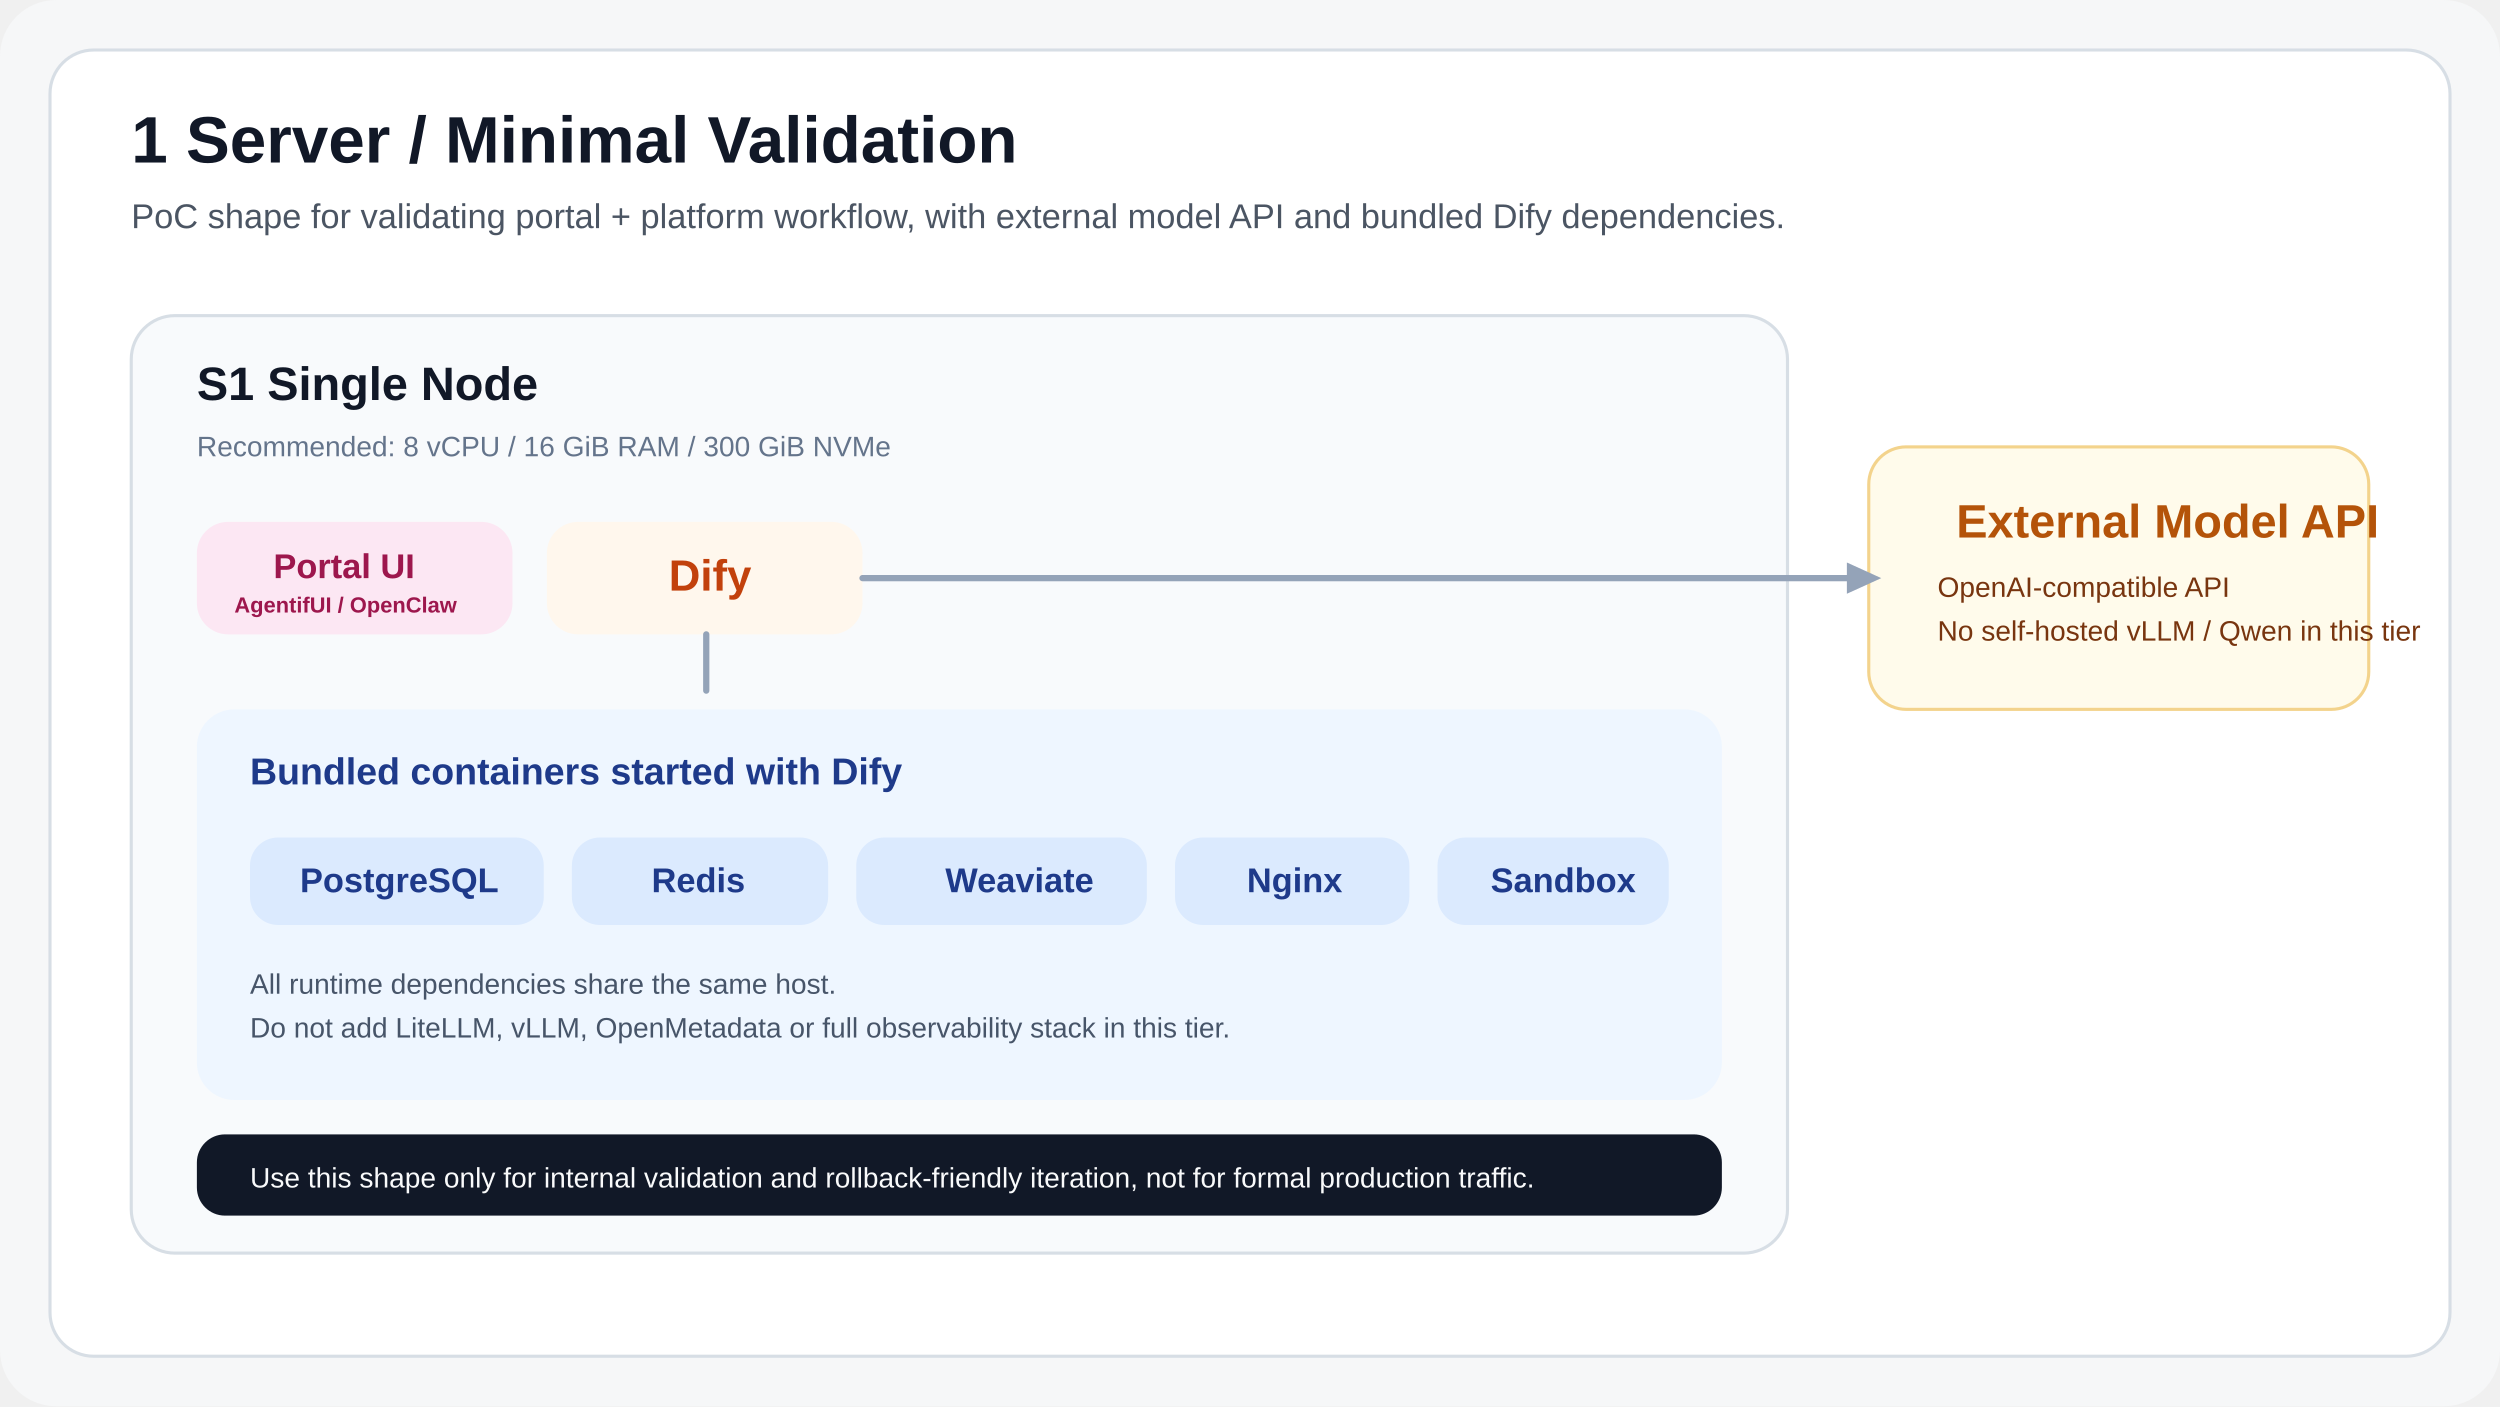
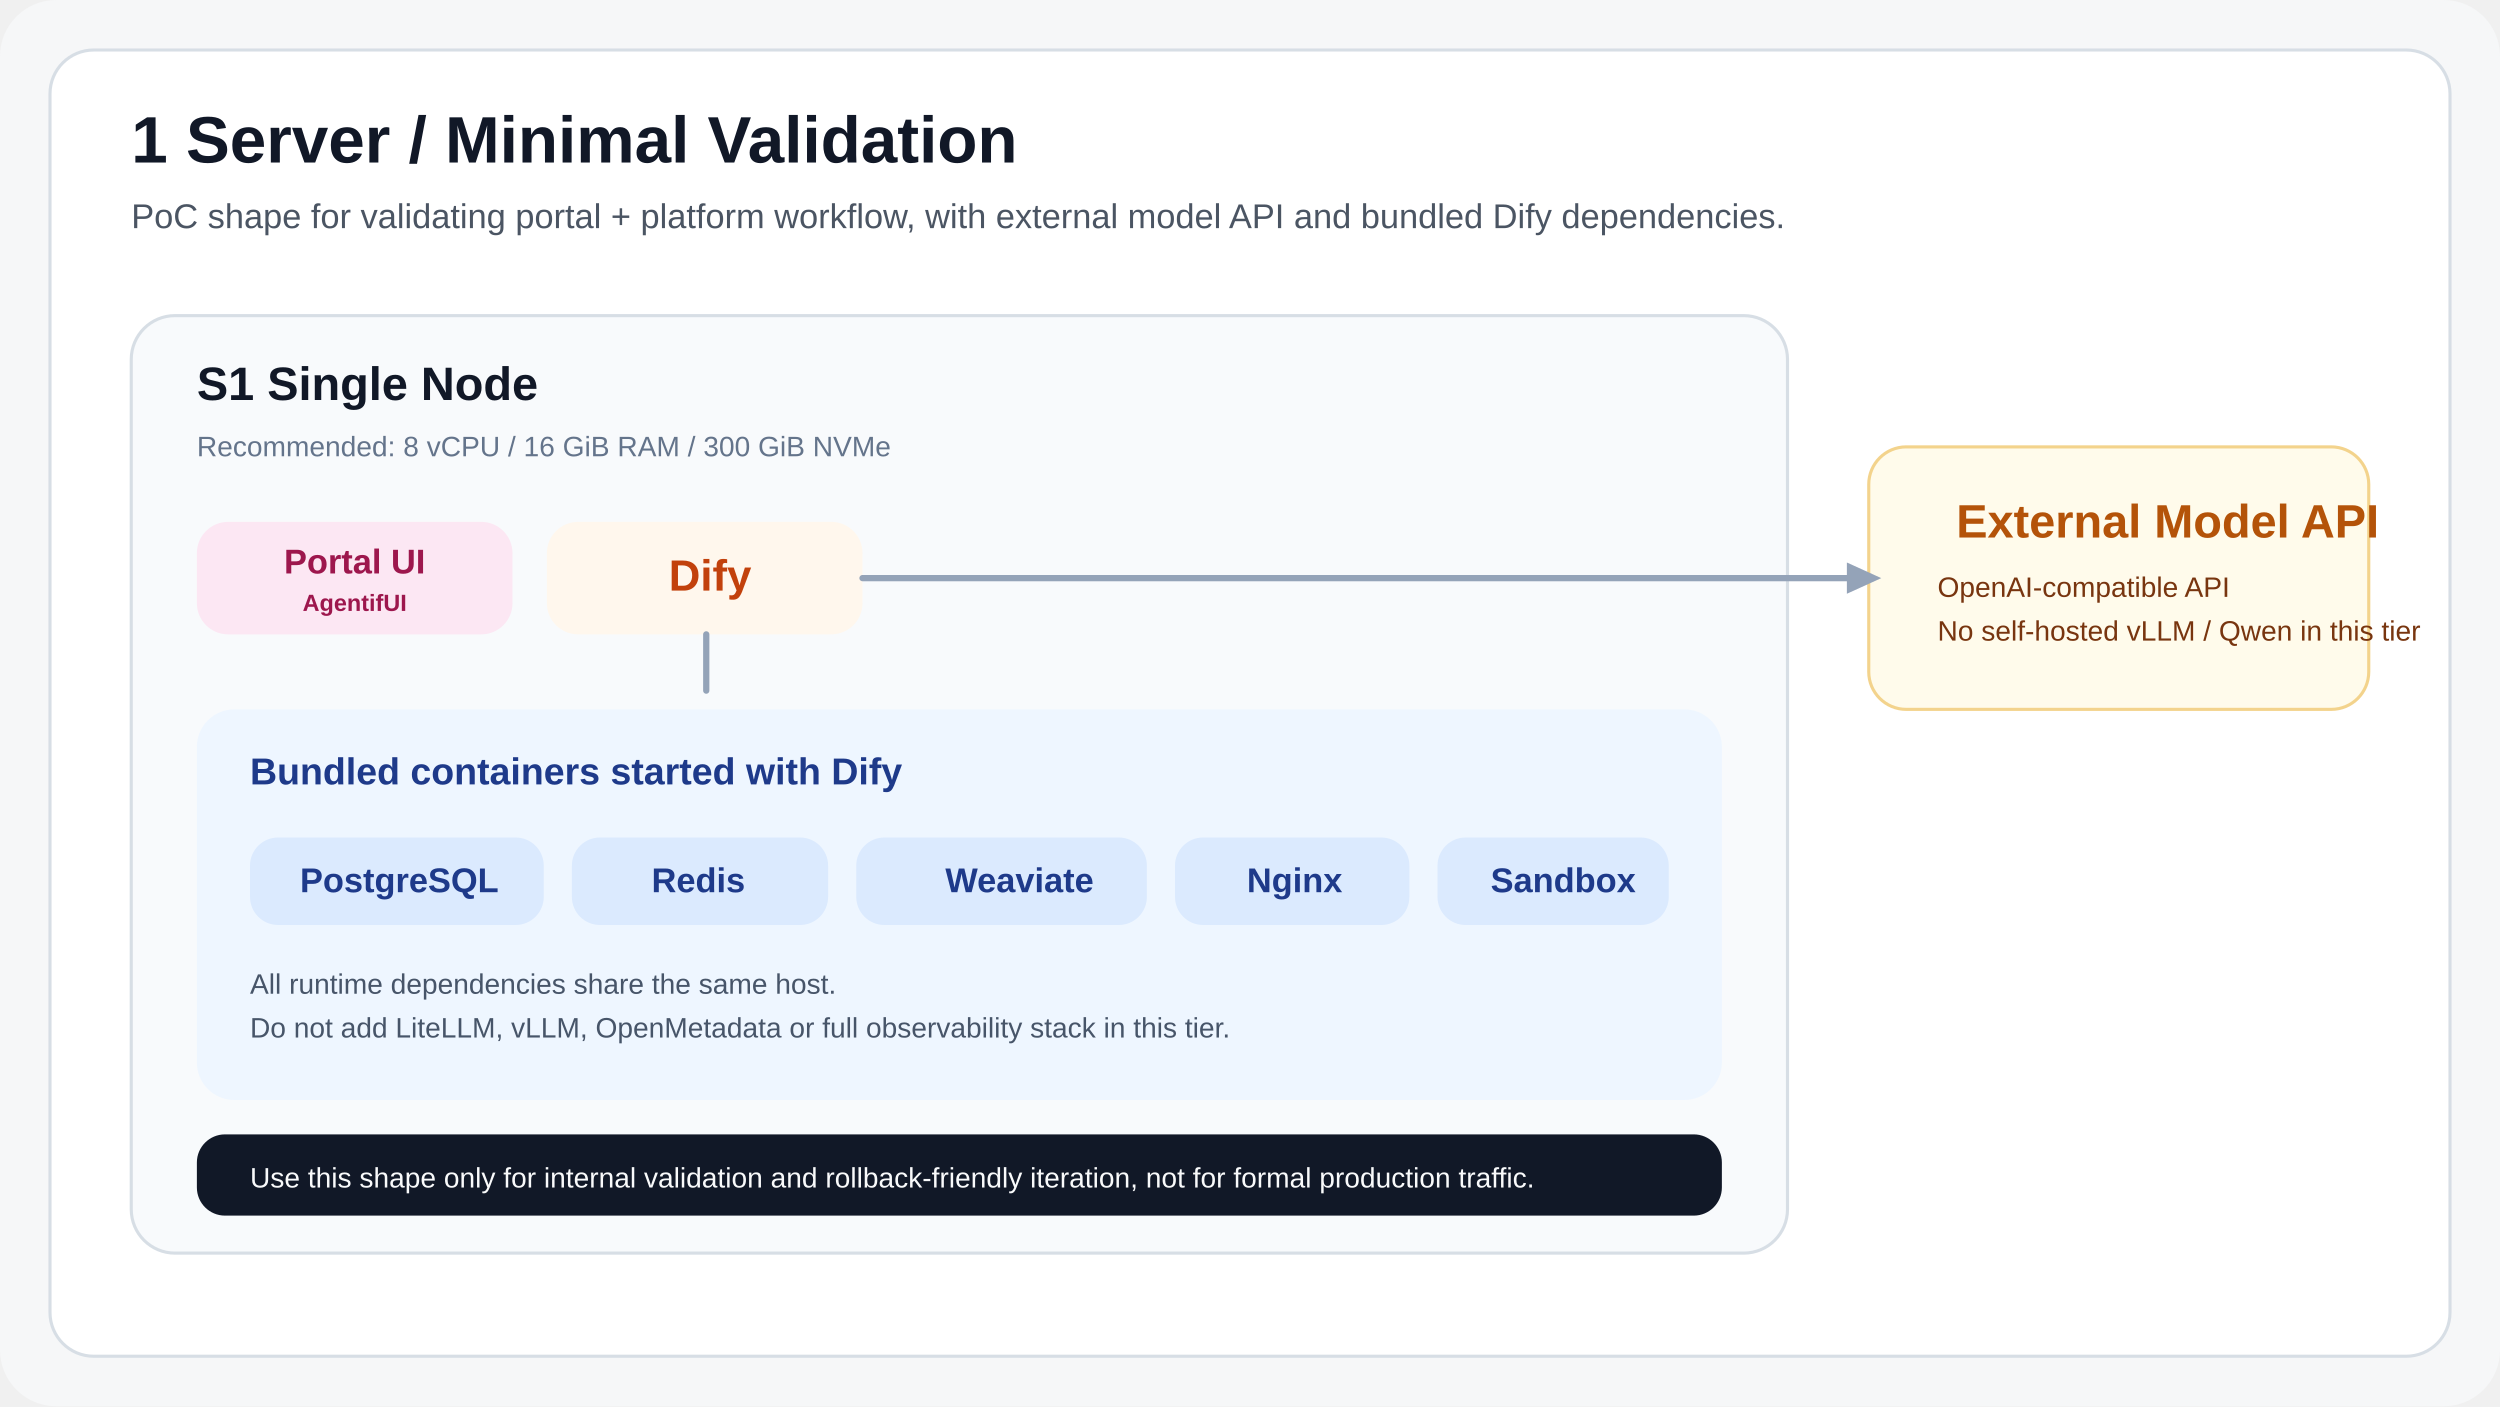
<svg xmlns="http://www.w3.org/2000/svg" width="1600" height="900" viewBox="0 0 1600 900" fill="none">
  <rect width="1600" height="900" rx="36" fill="#F6F7F8" />
  <rect x="32" y="32" width="1536" height="836" rx="28" fill="#FFFFFF" stroke="#D7DEE5" stroke-width="2" />
  <text x="84" y="104" fill="#111827" font-size="42" font-family="IBM Plex Sans, Arial, sans-serif" font-weight="700">1 Server / Minimal Validation</text>
  <text x="84" y="146" fill="#4B5563" font-size="22" font-family="IBM Plex Sans, Arial, sans-serif">PoC shape for validating portal + platform workflow, with external model API and bundled Dify dependencies.</text>
  <g font-family="IBM Plex Sans, Arial, sans-serif">
    <rect x="84" y="202" width="1060" height="600" rx="28" fill="#F8FAFC" stroke="#D7DEE5" stroke-width="2" />
    <text x="126" y="256" fill="#111827" font-size="30" font-weight="700">S1 Single Node</text>
    <text x="126" y="292" fill="#64748B" font-size="18">Recommended: 8 vCPU / 16 GiB RAM / 300 GiB NVMe</text>
    <rect x="126" y="334" width="202" height="72" rx="20" fill="#FCE7F3" />
    <rect x="350" y="334" width="202" height="72" rx="20" fill="#FFF7ED" />
-     <text x="175" y="370" fill="#9D174D" font-size="22" font-weight="700">Portal UI</text>
-     <text x="150" y="392" fill="#9D174D" font-size="14" font-weight="600">AgentifUI / OpenClaw</text>
+     <text x="227" y="367" text-anchor="middle" fill="#9D174D" font-size="22" font-weight="700">Portal UI</text>
+     <text x="227" y="391" text-anchor="middle" fill="#9D174D" font-size="15" font-weight="600">AgentifUI</text>
    <text x="428" y="378" fill="#C2410C" font-size="28" font-weight="700">Dify</text>
    <path d="M452 406V442" stroke="#94A3B8" stroke-width="4" stroke-linecap="round" />
    <rect x="126" y="454" width="976" height="250" rx="24" fill="#EEF6FF" />
    <text x="160" y="502" fill="#1E3A8A" font-size="24" font-weight="700">Bundled containers started with Dify</text>
    <rect x="160" y="536" width="188" height="56" rx="18" fill="#DBEAFE" />
    <rect x="366" y="536" width="164" height="56" rx="18" fill="#DBEAFE" />
    <rect x="548" y="536" width="186" height="56" rx="18" fill="#DBEAFE" />
    <rect x="752" y="536" width="150" height="56" rx="18" fill="#DBEAFE" />
    <rect x="920" y="536" width="148" height="56" rx="18" fill="#DBEAFE" />
    <text x="192" y="571" fill="#1E3A8A" font-size="22" font-weight="700">PostgreSQL</text>
    <text x="417" y="571" fill="#1E3A8A" font-size="22" font-weight="700">Redis</text>
    <text x="605" y="571" fill="#1E3A8A" font-size="22" font-weight="700">Weaviate</text>
    <text x="798" y="571" fill="#1E3A8A" font-size="22" font-weight="700">Nginx</text>
    <text x="954" y="571" fill="#1E3A8A" font-size="22" font-weight="700">Sandbox</text>
    <text x="160" y="636" fill="#475569" font-size="18">All runtime dependencies share the same host.</text>
    <text x="160" y="664" fill="#475569" font-size="18">Do not add LiteLLM, vLLM, OpenMetadata or full observability stack in this tier.</text>
    <rect x="126" y="726" width="976" height="52" rx="18" fill="#111827" />
    <text x="160" y="760" fill="#F9FAFB" font-size="18">Use this shape only for internal validation and rollback-friendly iteration, not for formal production traffic.</text>
    <rect x="1196" y="286" width="320" height="168" rx="24" fill="#FFFBEB" stroke="#F3D38C" stroke-width="2" />
    <text x="1252" y="344" fill="#B45309" font-size="30" font-weight="700">External Model API</text>
    <text x="1240" y="382" fill="#78350F" font-size="18">OpenAI-compatible API</text>
    <text x="1240" y="410" fill="#78350F" font-size="18">No self-hosted vLLM / Qwen in this tier</text>
    <path d="M552 370H1196" stroke="#94A3B8" stroke-width="4" stroke-linecap="round" />
    <polygon points="1182,360 1204,370 1182,380" fill="#94A3B8" />
  </g>
</svg>
